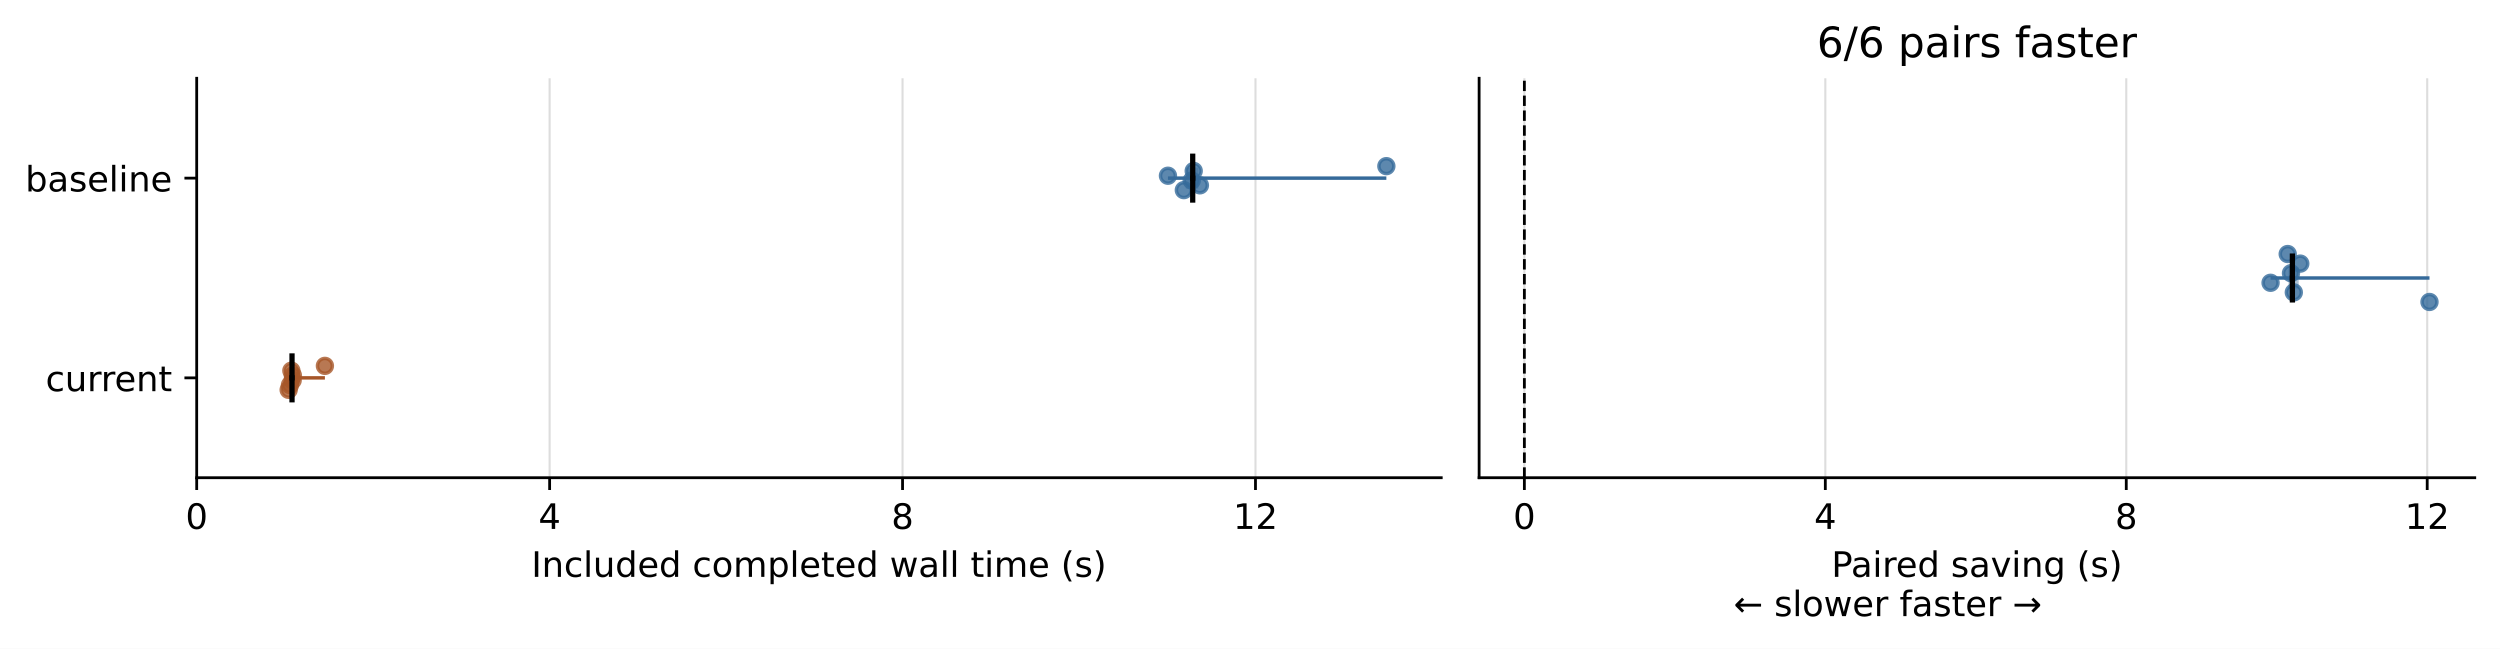
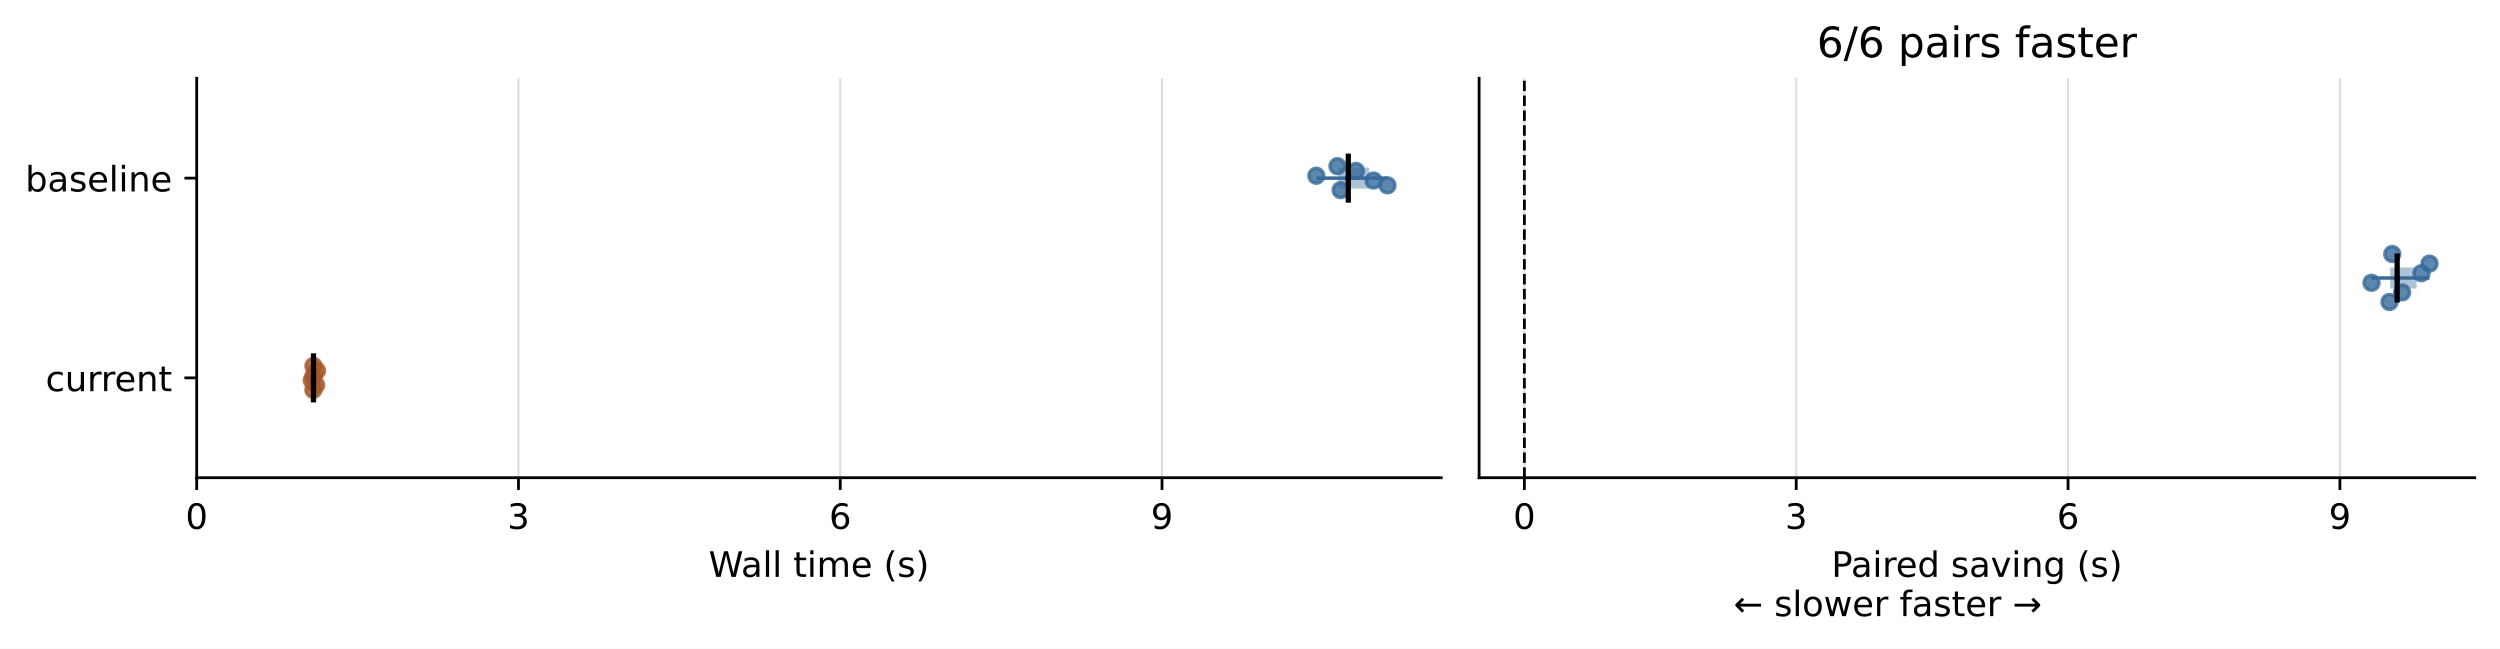
<svg xmlns="http://www.w3.org/2000/svg" xmlns:xlink="http://www.w3.org/1999/xlink" width="712.836pt" height="184.968pt" viewBox="0 0 712.836 184.968" version="1.1">
  <defs>
    <style type="text/css">*{stroke-linejoin: round; stroke-linecap: butt}</style>
  </defs>
  <g id="figure_1">
    <g id="patch_1">
      <path d="M 0 184.968  L 712.836 184.968  L 712.836 0  L 0 0  z " style="fill: #ffffff" />
    </g>
    <g id="axes_1">
      <g id="patch_2">
        <path d="M 56.086 136.214  L 410.947 136.214  L 410.947 22.318  L 56.086 22.318  z " style="fill: #ffffff" />
      </g>
      <g id="matplotlib.axis_1">
        <g id="xtick_1">
          <g id="line2d_1">
-             <path d="M 56.086 136.214  L 56.086 22.318  " clip-path="url(#p8c7a12dfdb)" style="fill: none; stroke: #dddddd; stroke-width: 0.6; stroke-linecap: square" />
+             <path d="M 56.086 136.214  L 56.086 22.318  " clip-path="url(#pa68d569ac2)" style="fill: none; stroke: #dddddd; stroke-width: 0.6; stroke-linecap: square" />
          </g>
          <g id="line2d_2">
            <defs>
-               <path id="m9943c4d4ba" d="M 0 0  L 0 3.5  " style="stroke: #000000; stroke-width: 0.8" />
+               <path id="mf1c7207616" d="M 0 0  L 0 3.5  " style="stroke: #000000; stroke-width: 0.8" />
            </defs>
            <g>
-               <use xlink:href="#m9943c4d4ba" x="56.086" y="136.214" style="stroke: #000000; stroke-width: 0.8" />
+               <use xlink:href="#mf1c7207616" x="56.086" y="136.214" style="stroke: #000000; stroke-width: 0.8" />
            </g>
          </g>
          <g id="text_1">
            <text style="font-size: 10px; font-family: 'DejaVu Sans', 'Bitstream Vera Sans', 'Computer Modern Sans Serif', 'Lucida Grande', 'Verdana', 'Geneva', 'Lucid', 'Arial', 'Helvetica', 'Avant Garde', sans-serif; text-anchor: middle" x="56.086" y="150.813" transform="rotate(-0 56.08594 150.8126)">0</text>
          </g>
        </g>
        <g id="xtick_2">
          <g id="line2d_3">
-             <path d="M 156.717 136.214  L 156.717 22.318  " clip-path="url(#p8c7a12dfdb)" style="fill: none; stroke: #dddddd; stroke-width: 0.6; stroke-linecap: square" />
+             <path d="M 147.834 136.214  L 147.834 22.318  " clip-path="url(#pa68d569ac2)" style="fill: none; stroke: #dddddd; stroke-width: 0.6; stroke-linecap: square" />
          </g>
          <g id="line2d_4">
            <g>
-               <use xlink:href="#m9943c4d4ba" x="156.717" y="136.214" style="stroke: #000000; stroke-width: 0.8" />
+               <use xlink:href="#mf1c7207616" x="147.834" y="136.214" style="stroke: #000000; stroke-width: 0.8" />
            </g>
          </g>
          <g id="text_2">
-             <text style="font-size: 10px; font-family: 'DejaVu Sans', 'Bitstream Vera Sans', 'Computer Modern Sans Serif', 'Lucida Grande', 'Verdana', 'Geneva', 'Lucid', 'Arial', 'Helvetica', 'Avant Garde', sans-serif; text-anchor: middle" x="156.717" y="150.813" transform="rotate(-0 156.717 150.8126)">4</text>
+             <text style="font-size: 10px; font-family: 'DejaVu Sans', 'Bitstream Vera Sans', 'Computer Modern Sans Serif', 'Lucida Grande', 'Verdana', 'Geneva', 'Lucid', 'Arial', 'Helvetica', 'Avant Garde', sans-serif; text-anchor: middle" x="147.834" y="150.813" transform="rotate(-0 147.8338 150.8126)">3</text>
          </g>
        </g>
        <g id="xtick_3">
          <g id="line2d_5">
-             <path d="M 257.348 136.214  L 257.348 22.318  " clip-path="url(#p8c7a12dfdb)" style="fill: none; stroke: #dddddd; stroke-width: 0.6; stroke-linecap: square" />
+             <path d="M 239.582 136.214  L 239.582 22.318  " clip-path="url(#pa68d569ac2)" style="fill: none; stroke: #dddddd; stroke-width: 0.6; stroke-linecap: square" />
          </g>
          <g id="line2d_6">
            <g>
-               <use xlink:href="#m9943c4d4ba" x="257.348" y="136.214" style="stroke: #000000; stroke-width: 0.8" />
+               <use xlink:href="#mf1c7207616" x="239.582" y="136.214" style="stroke: #000000; stroke-width: 0.8" />
            </g>
          </g>
          <g id="text_3">
-             <text style="font-size: 10px; font-family: 'DejaVu Sans', 'Bitstream Vera Sans', 'Computer Modern Sans Serif', 'Lucida Grande', 'Verdana', 'Geneva', 'Lucid', 'Arial', 'Helvetica', 'Avant Garde', sans-serif; text-anchor: middle" x="257.348" y="150.813" transform="rotate(-0 257.3481 150.8126)">8</text>
+             <text style="font-size: 10px; font-family: 'DejaVu Sans', 'Bitstream Vera Sans', 'Computer Modern Sans Serif', 'Lucida Grande', 'Verdana', 'Geneva', 'Lucid', 'Arial', 'Helvetica', 'Avant Garde', sans-serif; text-anchor: middle" x="239.582" y="150.813" transform="rotate(-0 239.5817 150.8126)">6</text>
          </g>
        </g>
        <g id="xtick_4">
          <g id="line2d_7">
-             <path d="M 357.979 136.214  L 357.979 22.318  " clip-path="url(#p8c7a12dfdb)" style="fill: none; stroke: #dddddd; stroke-width: 0.6; stroke-linecap: square" />
+             <path d="M 331.33 136.214  L 331.33 22.318  " clip-path="url(#pa68d569ac2)" style="fill: none; stroke: #dddddd; stroke-width: 0.6; stroke-linecap: square" />
          </g>
          <g id="line2d_8">
            <g>
-               <use xlink:href="#m9943c4d4ba" x="357.979" y="136.214" style="stroke: #000000; stroke-width: 0.8" />
+               <use xlink:href="#mf1c7207616" x="331.33" y="136.214" style="stroke: #000000; stroke-width: 0.8" />
            </g>
          </g>
          <g id="text_4">
-             <text style="font-size: 10px; font-family: 'DejaVu Sans', 'Bitstream Vera Sans', 'Computer Modern Sans Serif', 'Lucida Grande', 'Verdana', 'Geneva', 'Lucid', 'Arial', 'Helvetica', 'Avant Garde', sans-serif; text-anchor: middle" x="357.979" y="150.813" transform="rotate(-0 357.9792 150.8126)">12</text>
+             <text style="font-size: 10px; font-family: 'DejaVu Sans', 'Bitstream Vera Sans', 'Computer Modern Sans Serif', 'Lucida Grande', 'Verdana', 'Geneva', 'Lucid', 'Arial', 'Helvetica', 'Avant Garde', sans-serif; text-anchor: middle" x="331.33" y="150.813" transform="rotate(-0 331.3296 150.8126)">9</text>
          </g>
        </g>
        <g id="text_5">
-           <text style="font-size: 10px; font-family: 'DejaVu Sans', 'Bitstream Vera Sans', 'Computer Modern Sans Serif', 'Lucida Grande', 'Verdana', 'Geneva', 'Lucid', 'Arial', 'Helvetica', 'Avant Garde', sans-serif; text-anchor: middle" x="233.516" y="164.491" transform="rotate(-0 233.5165 164.4907)">Included completed wall time (s)</text>
+           <text style="font-size: 10px; font-family: 'DejaVu Sans', 'Bitstream Vera Sans', 'Computer Modern Sans Serif', 'Lucida Grande', 'Verdana', 'Geneva', 'Lucid', 'Arial', 'Helvetica', 'Avant Garde', sans-serif; text-anchor: middle" x="233.516" y="164.491" transform="rotate(-0 233.5165 164.4907)">Wall time (s)</text>
        </g>
      </g>
      <g id="matplotlib.axis_2">
        <g id="ytick_1">
          <g id="line2d_9">
            <defs>
-               <path id="m5050933dcb" d="M 0 0  L -3.5 0  " style="stroke: #000000; stroke-width: 0.8" />
+               <path id="m256ff9fd61" d="M 0 0  L -3.5 0  " style="stroke: #000000; stroke-width: 0.8" />
            </defs>
            <g>
-               <use xlink:href="#m5050933dcb" x="56.086" y="50.792" style="stroke: #000000; stroke-width: 0.8" />
+               <use xlink:href="#m256ff9fd61" x="56.086" y="50.792" style="stroke: #000000; stroke-width: 0.8" />
            </g>
          </g>
          <g id="text_6">
            <text style="font-size: 10px; font-family: 'DejaVu Sans', 'Bitstream Vera Sans', 'Computer Modern Sans Serif', 'Lucida Grande', 'Verdana', 'Geneva', 'Lucid', 'Arial', 'Helvetica', 'Avant Garde', sans-serif; text-anchor: end" x="49.086" y="54.591" transform="rotate(-0 49.08594 54.59134)">baseline</text>
          </g>
        </g>
        <g id="ytick_2">
          <g id="line2d_10">
            <g>
-               <use xlink:href="#m5050933dcb" x="56.086" y="107.74" style="stroke: #000000; stroke-width: 0.8" />
+               <use xlink:href="#m256ff9fd61" x="56.086" y="107.74" style="stroke: #000000; stroke-width: 0.8" />
            </g>
          </g>
          <g id="text_7">
            <text style="font-size: 10px; font-family: 'DejaVu Sans', 'Bitstream Vera Sans', 'Computer Modern Sans Serif', 'Lucida Grande', 'Verdana', 'Geneva', 'Lucid', 'Arial', 'Helvetica', 'Avant Garde', sans-serif; text-anchor: end" x="49.086" y="111.539" transform="rotate(-0 49.08594 111.5393)">current</text>
          </g>
        </g>
      </g>
      <g id="LineCollection_1">
-         <path d="M 333.021 50.792  L 395.298 50.792  " clip-path="url(#p8c7a12dfdb)" style="fill: none; stroke: #356a9a" />
+         <path d="M 375.321 50.792  L 395.611 50.792  " clip-path="url(#pa68d569ac2)" style="fill: none; stroke: #356a9a" />
      </g>
      <g id="LineCollection_2">
-         <path d="M 338.113 50.792  L 341.69 50.792  " clip-path="url(#p8c7a12dfdb)" style="fill: none; stroke: #356a9a; stroke-opacity: 0.4; stroke-width: 6" />
+         <path d="M 381.584 50.792  L 390.393 50.792  " clip-path="url(#pa68d569ac2)" style="fill: none; stroke: #356a9a; stroke-opacity: 0.4; stroke-width: 6" />
      </g>
      <g id="LineCollection_3">
-         <path d="M 82.307 107.74  L 92.64 107.74  " clip-path="url(#p8c7a12dfdb)" style="fill: none; stroke: #a65628" />
+         <path d="M 88.891 107.74  L 90.391 107.74  " clip-path="url(#pa68d569ac2)" style="fill: none; stroke: #a65628" />
      </g>
      <g id="LineCollection_4">
-         <path d="M 82.781 107.74  L 83.494 107.74  " clip-path="url(#p8c7a12dfdb)" style="fill: none; stroke: #a65628; stroke-opacity: 0.4; stroke-width: 6" />
+         <path d="M 89.359 107.74  L 89.952 107.74  " clip-path="url(#pa68d569ac2)" style="fill: none; stroke: #a65628; stroke-opacity: 0.4; stroke-width: 6" />
      </g>
      <g id="patch_3">
        <path d="M 56.086 136.214  L 56.086 22.318  " style="fill: none; stroke: #000000; stroke-width: 0.8; stroke-linejoin: miter; stroke-linecap: square" />
      </g>
      <g id="patch_4">
        <path d="M 56.086 136.214  L 410.947 136.214  " style="fill: none; stroke: #000000; stroke-width: 0.8; stroke-linejoin: miter; stroke-linecap: square" />
      </g>
      <g id="PathCollection_1">
        <defs>
-           <path id="m710eab579e" d="M 0 2.121  C 0.563 2.121 1.102 1.898 1.5 1.5  C 1.898 1.102 2.121 0.563 2.121 0  C 2.121 -0.563 1.898 -1.102 1.5 -1.5  C 1.102 -1.898 0.563 -2.121 0 -2.121  C -0.563 -2.121 -1.102 -1.898 -1.5 -1.5  C -1.898 -1.102 -2.121 -0.563 -2.121 0  C -2.121 0.563 -1.898 1.102 -1.5 1.5  C -1.102 1.898 -0.563 2.121 0 2.121  z " style="stroke: #356a9a; stroke-opacity: 0.8" />
+           <path id="m2f0dcc71fb" d="M 0 2.121  C 0.563 2.121 1.102 1.898 1.5 1.5  C 1.898 1.102 2.121 0.563 2.121 0  C 2.121 -0.563 1.898 -1.102 1.5 -1.5  C 1.102 -1.898 0.563 -2.121 0 -2.121  C -0.563 -2.121 -1.102 -1.898 -1.5 -1.5  C -1.898 -1.102 -2.121 -0.563 -2.121 0  C -2.121 0.563 -1.898 1.102 -1.5 1.5  C -1.102 1.898 -0.563 2.121 0 2.121  z " style="stroke: #356a9a; stroke-opacity: 0.8" />
        </defs>
-         <g clip-path="url(#p8c7a12dfdb)">
-           <use xlink:href="#m710eab579e" x="395.298" y="47.375" style="fill: #356a9a; fill-opacity: 0.8; stroke: #356a9a; stroke-opacity: 0.8" />
-           <use xlink:href="#m710eab579e" x="340.368" y="48.742" style="fill: #356a9a; fill-opacity: 0.8; stroke: #356a9a; stroke-opacity: 0.8" />
-           <use xlink:href="#m710eab579e" x="333.021" y="50.109" style="fill: #356a9a; fill-opacity: 0.8; stroke: #356a9a; stroke-opacity: 0.8" />
-           <use xlink:href="#m710eab579e" x="339.795" y="51.476" style="fill: #356a9a; fill-opacity: 0.8; stroke: #356a9a; stroke-opacity: 0.8" />
-           <use xlink:href="#m710eab579e" x="342.131" y="52.842" style="fill: #356a9a; fill-opacity: 0.8; stroke: #356a9a; stroke-opacity: 0.8" />
-           <use xlink:href="#m710eab579e" x="337.552" y="54.209" style="fill: #356a9a; fill-opacity: 0.8; stroke: #356a9a; stroke-opacity: 0.8" />
+         <g clip-path="url(#pa68d569ac2)">
+           <use xlink:href="#m2f0dcc71fb" x="381.358" y="47.375" style="fill: #356a9a; fill-opacity: 0.8; stroke: #356a9a; stroke-opacity: 0.8" />
+           <use xlink:href="#m2f0dcc71fb" x="386.62" y="48.742" style="fill: #356a9a; fill-opacity: 0.8; stroke: #356a9a; stroke-opacity: 0.8" />
+           <use xlink:href="#m2f0dcc71fb" x="375.321" y="50.109" style="fill: #356a9a; fill-opacity: 0.8; stroke: #356a9a; stroke-opacity: 0.8" />
+           <use xlink:href="#m2f0dcc71fb" x="391.65" y="51.476" style="fill: #356a9a; fill-opacity: 0.8; stroke: #356a9a; stroke-opacity: 0.8" />
+           <use xlink:href="#m2f0dcc71fb" x="395.611" y="52.842" style="fill: #356a9a; fill-opacity: 0.8; stroke: #356a9a; stroke-opacity: 0.8" />
+           <use xlink:href="#m2f0dcc71fb" x="382.264" y="54.209" style="fill: #356a9a; fill-opacity: 0.8; stroke: #356a9a; stroke-opacity: 0.8" />
        </g>
      </g>
      <g id="PathCollection_2">
        <defs>
-           <path id="m3ec8188a0e" d="M 0 2.121  C 0.563 2.121 1.102 1.898 1.5 1.5  C 1.898 1.102 2.121 0.563 2.121 0  C 2.121 -0.563 1.898 -1.102 1.5 -1.5  C 1.102 -1.898 0.563 -2.121 0 -2.121  C -0.563 -2.121 -1.102 -1.898 -1.5 -1.5  C -1.898 -1.102 -2.121 -0.563 -2.121 0  C -2.121 0.563 -1.898 1.102 -1.5 1.5  C -1.102 1.898 -0.563 2.121 0 2.121  z " style="stroke: #a65628; stroke-opacity: 0.8" />
+           <path id="m912ea1dcee" d="M 0 2.121  C 0.563 2.121 1.102 1.898 1.5 1.5  C 1.898 1.102 2.121 0.563 2.121 0  C 2.121 -0.563 1.898 -1.102 1.5 -1.5  C 1.102 -1.898 0.563 -2.121 0 -2.121  C -0.563 -2.121 -1.102 -1.898 -1.5 -1.5  C -1.898 -1.102 -2.121 -0.563 -2.121 0  C -2.121 0.563 -1.898 1.102 -1.5 1.5  C -1.102 1.898 -0.563 2.121 0 2.121  z " style="stroke: #a65628; stroke-opacity: 0.8" />
        </defs>
-         <g clip-path="url(#p8c7a12dfdb)">
-           <use xlink:href="#m3ec8188a0e" x="92.64" y="104.323" style="fill: #a65628; fill-opacity: 0.8; stroke: #a65628; stroke-opacity: 0.8" />
-           <use xlink:href="#m3ec8188a0e" x="83.08" y="105.69" style="fill: #a65628; fill-opacity: 0.8; stroke: #a65628; stroke-opacity: 0.8" />
-           <use xlink:href="#m3ec8188a0e" x="83.508" y="107.057" style="fill: #a65628; fill-opacity: 0.8; stroke: #a65628; stroke-opacity: 0.8" />
-           <use xlink:href="#m3ec8188a0e" x="83.45" y="108.424" style="fill: #a65628; fill-opacity: 0.8; stroke: #a65628; stroke-opacity: 0.8" />
-           <use xlink:href="#m3ec8188a0e" x="82.681" y="109.79" style="fill: #a65628; fill-opacity: 0.8; stroke: #a65628; stroke-opacity: 0.8" />
-           <use xlink:href="#m3ec8188a0e" x="82.307" y="111.157" style="fill: #a65628; fill-opacity: 0.8; stroke: #a65628; stroke-opacity: 0.8" />
+         <g clip-path="url(#pa68d569ac2)">
+           <use xlink:href="#m912ea1dcee" x="89.374" y="104.323" style="fill: #a65628; fill-opacity: 0.8; stroke: #a65628; stroke-opacity: 0.8" />
+           <use xlink:href="#m912ea1dcee" x="90.391" y="105.69" style="fill: #a65628; fill-opacity: 0.8; stroke: #a65628; stroke-opacity: 0.8" />
+           <use xlink:href="#m912ea1dcee" x="89.41" y="107.057" style="fill: #a65628; fill-opacity: 0.8; stroke: #a65628; stroke-opacity: 0.8" />
+           <use xlink:href="#m912ea1dcee" x="88.891" y="108.424" style="fill: #a65628; fill-opacity: 0.8; stroke: #a65628; stroke-opacity: 0.8" />
+           <use xlink:href="#m912ea1dcee" x="90.132" y="109.79" style="fill: #a65628; fill-opacity: 0.8; stroke: #a65628; stroke-opacity: 0.8" />
+           <use xlink:href="#m912ea1dcee" x="89.354" y="111.157" style="fill: #a65628; fill-opacity: 0.8; stroke: #a65628; stroke-opacity: 0.8" />
        </g>
      </g>
      <g id="line2d_11">
-         <path d="M 340.081 50.792  " clip-path="url(#p8c7a12dfdb)" style="fill: none; stroke: #000000; stroke-width: 1.5; stroke-linecap: square" />
+         <path d="M 384.442 50.792  " clip-path="url(#pa68d569ac2)" style="fill: none; stroke: #000000; stroke-width: 1.5; stroke-linecap: square" />
        <defs>
-           <path id="m7206d81628" d="M 0 7  L 0 -7  " style="stroke: #000000; stroke-width: 1.5" />
+           <path id="mc7bea1eefa" d="M 0 7  L 0 -7  " style="stroke: #000000; stroke-width: 1.5" />
        </defs>
-         <g clip-path="url(#p8c7a12dfdb)">
-           <use xlink:href="#m7206d81628" x="340.081" y="50.792" style="stroke: #000000; stroke-width: 1.5" />
+         <g clip-path="url(#pa68d569ac2)">
+           <use xlink:href="#mc7bea1eefa" x="384.442" y="50.792" style="stroke: #000000; stroke-width: 1.5" />
        </g>
      </g>
      <g id="line2d_12">
-         <path d="M 83.265 107.74  " clip-path="url(#p8c7a12dfdb)" style="fill: none; stroke: #000000; stroke-width: 1.5; stroke-linecap: square" />
-         <g clip-path="url(#p8c7a12dfdb)">
-           <use xlink:href="#m7206d81628" x="83.265" y="107.74" style="stroke: #000000; stroke-width: 1.5" />
+         <path d="M 89.392 107.74  " clip-path="url(#pa68d569ac2)" style="fill: none; stroke: #000000; stroke-width: 1.5; stroke-linecap: square" />
+         <g clip-path="url(#pa68d569ac2)">
+           <use xlink:href="#mc7bea1eefa" x="89.392" y="107.74" style="stroke: #000000; stroke-width: 1.5" />
        </g>
      </g>
    </g>
    <g id="axes_2">
      <g id="patch_5">
        <path d="M 421.747 136.214  L 705.636 136.214  L 705.636 22.318  L 421.747 22.318  z " style="fill: #ffffff" />
      </g>
      <g id="matplotlib.axis_3">
        <g id="xtick_5">
          <g id="line2d_13">
-             <path d="M 434.651 136.214  L 434.651 22.318  " clip-path="url(#p87ab84153d)" style="fill: none; stroke: #dddddd; stroke-width: 0.6; stroke-linecap: square" />
+             <path d="M 434.651 136.214  L 434.651 22.318  " clip-path="url(#p702f41c163)" style="fill: none; stroke: #dddddd; stroke-width: 0.6; stroke-linecap: square" />
          </g>
          <g id="line2d_14">
            <g>
-               <use xlink:href="#m9943c4d4ba" x="434.651" y="136.214" style="stroke: #000000; stroke-width: 0.8" />
+               <use xlink:href="#mf1c7207616" x="434.651" y="136.214" style="stroke: #000000; stroke-width: 0.8" />
            </g>
          </g>
          <g id="text_8">
            <text style="font-size: 10px; font-family: 'DejaVu Sans', 'Bitstream Vera Sans', 'Computer Modern Sans Serif', 'Lucida Grande', 'Verdana', 'Geneva', 'Lucid', 'Arial', 'Helvetica', 'Avant Garde', sans-serif; text-anchor: middle" x="434.651" y="150.813" transform="rotate(-0 434.6511 150.8126)">0</text>
          </g>
        </g>
        <g id="xtick_6">
          <g id="line2d_15">
-             <path d="M 520.461 136.214  L 520.461 22.318  " clip-path="url(#p87ab84153d)" style="fill: none; stroke: #dddddd; stroke-width: 0.6; stroke-linecap: square" />
+             <path d="M 512.163 136.214  L 512.163 22.318  " clip-path="url(#p702f41c163)" style="fill: none; stroke: #dddddd; stroke-width: 0.6; stroke-linecap: square" />
          </g>
          <g id="line2d_16">
            <g>
-               <use xlink:href="#m9943c4d4ba" x="520.461" y="136.214" style="stroke: #000000; stroke-width: 0.8" />
+               <use xlink:href="#mf1c7207616" x="512.163" y="136.214" style="stroke: #000000; stroke-width: 0.8" />
            </g>
          </g>
          <g id="text_9">
-             <text style="font-size: 10px; font-family: 'DejaVu Sans', 'Bitstream Vera Sans', 'Computer Modern Sans Serif', 'Lucida Grande', 'Verdana', 'Geneva', 'Lucid', 'Arial', 'Helvetica', 'Avant Garde', sans-serif; text-anchor: middle" x="520.461" y="150.813" transform="rotate(-0 520.4609 150.8126)">4</text>
+             <text style="font-size: 10px; font-family: 'DejaVu Sans', 'Bitstream Vera Sans', 'Computer Modern Sans Serif', 'Lucida Grande', 'Verdana', 'Geneva', 'Lucid', 'Arial', 'Helvetica', 'Avant Garde', sans-serif; text-anchor: middle" x="512.163" y="150.813" transform="rotate(-0 512.1634 150.8126)">3</text>
          </g>
        </g>
        <g id="xtick_7">
          <g id="line2d_17">
-             <path d="M 606.271 136.214  L 606.271 22.318  " clip-path="url(#p87ab84153d)" style="fill: none; stroke: #dddddd; stroke-width: 0.6; stroke-linecap: square" />
+             <path d="M 589.676 136.214  L 589.676 22.318  " clip-path="url(#p702f41c163)" style="fill: none; stroke: #dddddd; stroke-width: 0.6; stroke-linecap: square" />
          </g>
          <g id="line2d_18">
            <g>
-               <use xlink:href="#m9943c4d4ba" x="606.271" y="136.214" style="stroke: #000000; stroke-width: 0.8" />
+               <use xlink:href="#mf1c7207616" x="589.676" y="136.214" style="stroke: #000000; stroke-width: 0.8" />
            </g>
          </g>
          <g id="text_10">
-             <text style="font-size: 10px; font-family: 'DejaVu Sans', 'Bitstream Vera Sans', 'Computer Modern Sans Serif', 'Lucida Grande', 'Verdana', 'Geneva', 'Lucid', 'Arial', 'Helvetica', 'Avant Garde', sans-serif; text-anchor: middle" x="606.271" y="150.813" transform="rotate(-0 606.2707 150.8126)">8</text>
+             <text style="font-size: 10px; font-family: 'DejaVu Sans', 'Bitstream Vera Sans', 'Computer Modern Sans Serif', 'Lucida Grande', 'Verdana', 'Geneva', 'Lucid', 'Arial', 'Helvetica', 'Avant Garde', sans-serif; text-anchor: middle" x="589.676" y="150.813" transform="rotate(-0 589.6758 150.8126)">6</text>
          </g>
        </g>
        <g id="xtick_8">
          <g id="line2d_19">
-             <path d="M 692.08 136.214  L 692.08 22.318  " clip-path="url(#p87ab84153d)" style="fill: none; stroke: #dddddd; stroke-width: 0.6; stroke-linecap: square" />
+             <path d="M 667.188 136.214  L 667.188 22.318  " clip-path="url(#p702f41c163)" style="fill: none; stroke: #dddddd; stroke-width: 0.6; stroke-linecap: square" />
          </g>
          <g id="line2d_20">
            <g>
-               <use xlink:href="#m9943c4d4ba" x="692.08" y="136.214" style="stroke: #000000; stroke-width: 0.8" />
+               <use xlink:href="#mf1c7207616" x="667.188" y="136.214" style="stroke: #000000; stroke-width: 0.8" />
            </g>
          </g>
          <g id="text_11">
-             <text style="font-size: 10px; font-family: 'DejaVu Sans', 'Bitstream Vera Sans', 'Computer Modern Sans Serif', 'Lucida Grande', 'Verdana', 'Geneva', 'Lucid', 'Arial', 'Helvetica', 'Avant Garde', sans-serif; text-anchor: middle" x="692.08" y="150.813" transform="rotate(-0 692.0805 150.8126)">12</text>
+             <text style="font-size: 10px; font-family: 'DejaVu Sans', 'Bitstream Vera Sans', 'Computer Modern Sans Serif', 'Lucida Grande', 'Verdana', 'Geneva', 'Lucid', 'Arial', 'Helvetica', 'Avant Garde', sans-serif; text-anchor: middle" x="667.188" y="150.813" transform="rotate(-0 667.1882 150.8126)">9</text>
          </g>
        </g>
        <g id="text_12">
          <text style="font-size: 10px; font-family: 'DejaVu Sans', 'Bitstream Vera Sans', 'Computer Modern Sans Serif', 'Lucida Grande', 'Verdana', 'Geneva', 'Lucid', 'Arial', 'Helvetica', 'Avant Garde', sans-serif" transform="translate(522.2102 164.4907)">Paired saving (s)</text>
          <text style="font-size: 10px; font-family: 'DejaVu Sans', 'Bitstream Vera Sans', 'Computer Modern Sans Serif', 'Lucida Grande', 'Verdana', 'Geneva', 'Lucid', 'Arial', 'Helvetica', 'Avant Garde', sans-serif" transform="translate(494.3243 175.6885)">← slower                 faster →</text>
        </g>
      </g>
      <g id="matplotlib.axis_4" />
      <g id="LineCollection_5">
-         <path d="M 647.415 79.266  L 692.732 79.266  " clip-path="url(#p87ab84153d)" style="fill: none; stroke: #356a9a" />
+         <path d="M 676.2 79.266  L 692.732 79.266  " clip-path="url(#p702f41c163)" style="fill: none; stroke: #356a9a" />
      </g>
      <g id="LineCollection_6">
-         <path d="M 652.537 79.266  L 655.427 79.266  " clip-path="url(#p87ab84153d)" style="fill: none; stroke: #356a9a; stroke-opacity: 0.4; stroke-width: 6" />
+         <path d="M 681.526 79.266  L 689.055 79.266  " clip-path="url(#p702f41c163)" style="fill: none; stroke: #356a9a; stroke-opacity: 0.4; stroke-width: 6" />
      </g>
      <g id="line2d_21">
-         <path d="M 434.651 136.214  L 434.651 22.318  " clip-path="url(#p87ab84153d)" style="fill: none; stroke-dasharray: 2.96,1.28; stroke-dashoffset: 0; stroke: #000000; stroke-width: 0.8" />
+         <path d="M 434.651 136.214  L 434.651 22.318  " clip-path="url(#p702f41c163)" style="fill: none; stroke-dasharray: 2.96,1.28; stroke-dashoffset: 0; stroke: #000000; stroke-width: 0.8" />
      </g>
      <g id="patch_6">
        <path d="M 421.747 136.214  L 421.747 22.318  " style="fill: none; stroke: #000000; stroke-width: 0.8; stroke-linejoin: miter; stroke-linecap: square" />
      </g>
      <g id="patch_7">
        <path d="M 421.747 136.214  L 705.636 136.214  " style="fill: none; stroke: #000000; stroke-width: 0.8; stroke-linejoin: miter; stroke-linecap: square" />
      </g>
      <g id="PathCollection_3">
-         <g clip-path="url(#p87ab84153d)">
-           <use xlink:href="#m710eab579e" x="692.732" y="86.1" style="fill: #356a9a; fill-opacity: 0.8; stroke: #356a9a; stroke-opacity: 0.8" />
-           <use xlink:href="#m710eab579e" x="654.044" y="83.366" style="fill: #356a9a; fill-opacity: 0.8; stroke: #356a9a; stroke-opacity: 0.8" />
-           <use xlink:href="#m710eab579e" x="647.415" y="80.633" style="fill: #356a9a; fill-opacity: 0.8; stroke: #356a9a; stroke-opacity: 0.8" />
-           <use xlink:href="#m710eab579e" x="653.24" y="77.899" style="fill: #356a9a; fill-opacity: 0.8; stroke: #356a9a; stroke-opacity: 0.8" />
-           <use xlink:href="#m710eab579e" x="655.888" y="75.166" style="fill: #356a9a; fill-opacity: 0.8; stroke: #356a9a; stroke-opacity: 0.8" />
-           <use xlink:href="#m710eab579e" x="652.303" y="72.432" style="fill: #356a9a; fill-opacity: 0.8; stroke: #356a9a; stroke-opacity: 0.8" />
+         <g clip-path="url(#p702f41c163)">
+           <use xlink:href="#m2f0dcc71fb" x="681.33" y="86.1" style="fill: #356a9a; fill-opacity: 0.8; stroke: #356a9a; stroke-opacity: 0.8" />
+           <use xlink:href="#m2f0dcc71fb" x="684.918" y="83.366" style="fill: #356a9a; fill-opacity: 0.8; stroke: #356a9a; stroke-opacity: 0.8" />
+           <use xlink:href="#m2f0dcc71fb" x="676.2" y="80.633" style="fill: #356a9a; fill-opacity: 0.8; stroke: #356a9a; stroke-opacity: 0.8" />
+           <use xlink:href="#m2f0dcc71fb" x="690.434" y="77.899" style="fill: #356a9a; fill-opacity: 0.8; stroke: #356a9a; stroke-opacity: 0.8" />
+           <use xlink:href="#m2f0dcc71fb" x="692.732" y="75.166" style="fill: #356a9a; fill-opacity: 0.8; stroke: #356a9a; stroke-opacity: 0.8" />
+           <use xlink:href="#m2f0dcc71fb" x="682.113" y="72.432" style="fill: #356a9a; fill-opacity: 0.8; stroke: #356a9a; stroke-opacity: 0.8" />
        </g>
      </g>
      <g id="text_13">
        <text style="font-size: 12px; font-family: 'DejaVu Sans', 'Bitstream Vera Sans', 'Computer Modern Sans Serif', 'Lucida Grande', 'Verdana', 'Geneva', 'Lucid', 'Arial', 'Helvetica', 'Avant Garde', sans-serif; text-anchor: middle" x="563.691" y="16.318" transform="rotate(-0 563.6915 16.31812)">6/6 pairs faster</text>
      </g>
      <g id="line2d_22">
-         <path d="M 653.642 79.266  " clip-path="url(#p87ab84153d)" style="fill: none; stroke: #000000; stroke-width: 1.5; stroke-linecap: square" />
-         <g clip-path="url(#p87ab84153d)">
-           <use xlink:href="#m7206d81628" x="653.642" y="79.266" style="stroke: #000000; stroke-width: 1.5" />
+         <path d="M 683.515 79.266  " clip-path="url(#p702f41c163)" style="fill: none; stroke: #000000; stroke-width: 1.5; stroke-linecap: square" />
+         <g clip-path="url(#p702f41c163)">
+           <use xlink:href="#mc7bea1eefa" x="683.515" y="79.266" style="stroke: #000000; stroke-width: 1.5" />
        </g>
      </g>
    </g>
  </g>
  <defs>
-     <clipPath id="p8c7a12dfdb">
+     <clipPath id="pa68d569ac2">
      <rect x="56.086" y="22.318" width="354.861" height="113.896" />
    </clipPath>
-     <clipPath id="p87ab84153d">
+     <clipPath id="p702f41c163">
      <rect x="421.747" y="22.318" width="283.889" height="113.896" />
    </clipPath>
  </defs>
</svg>
